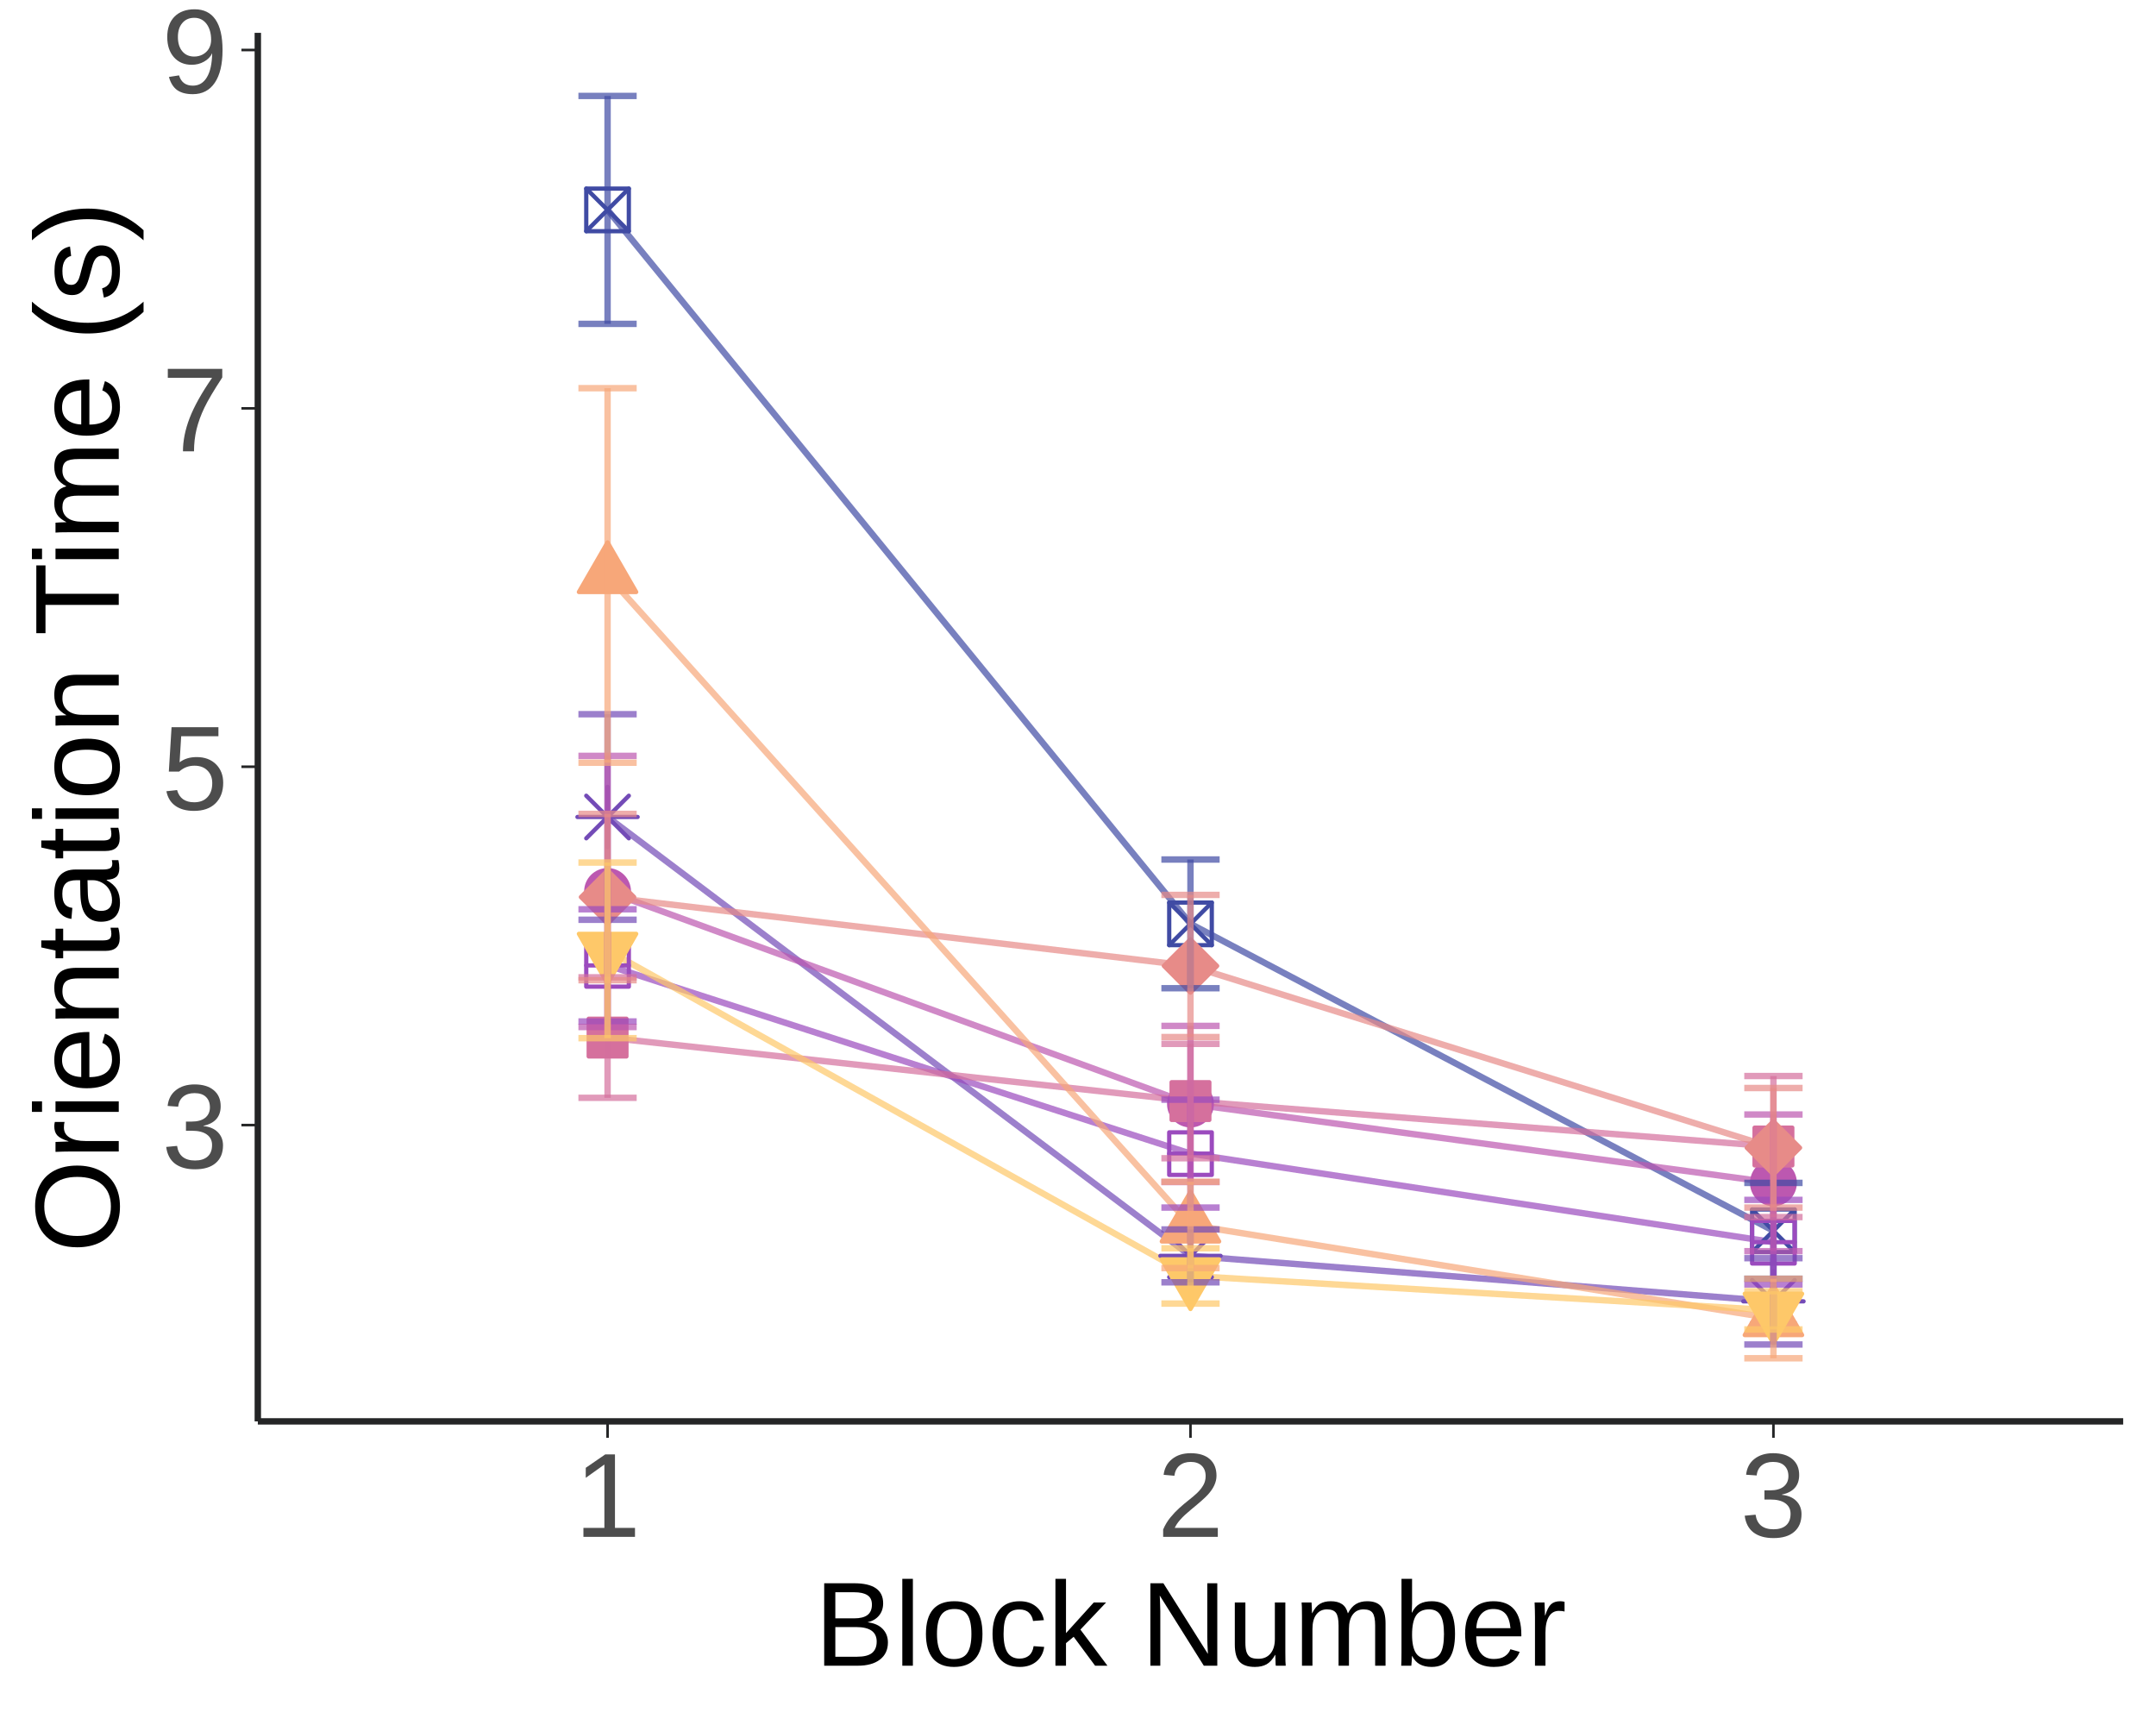
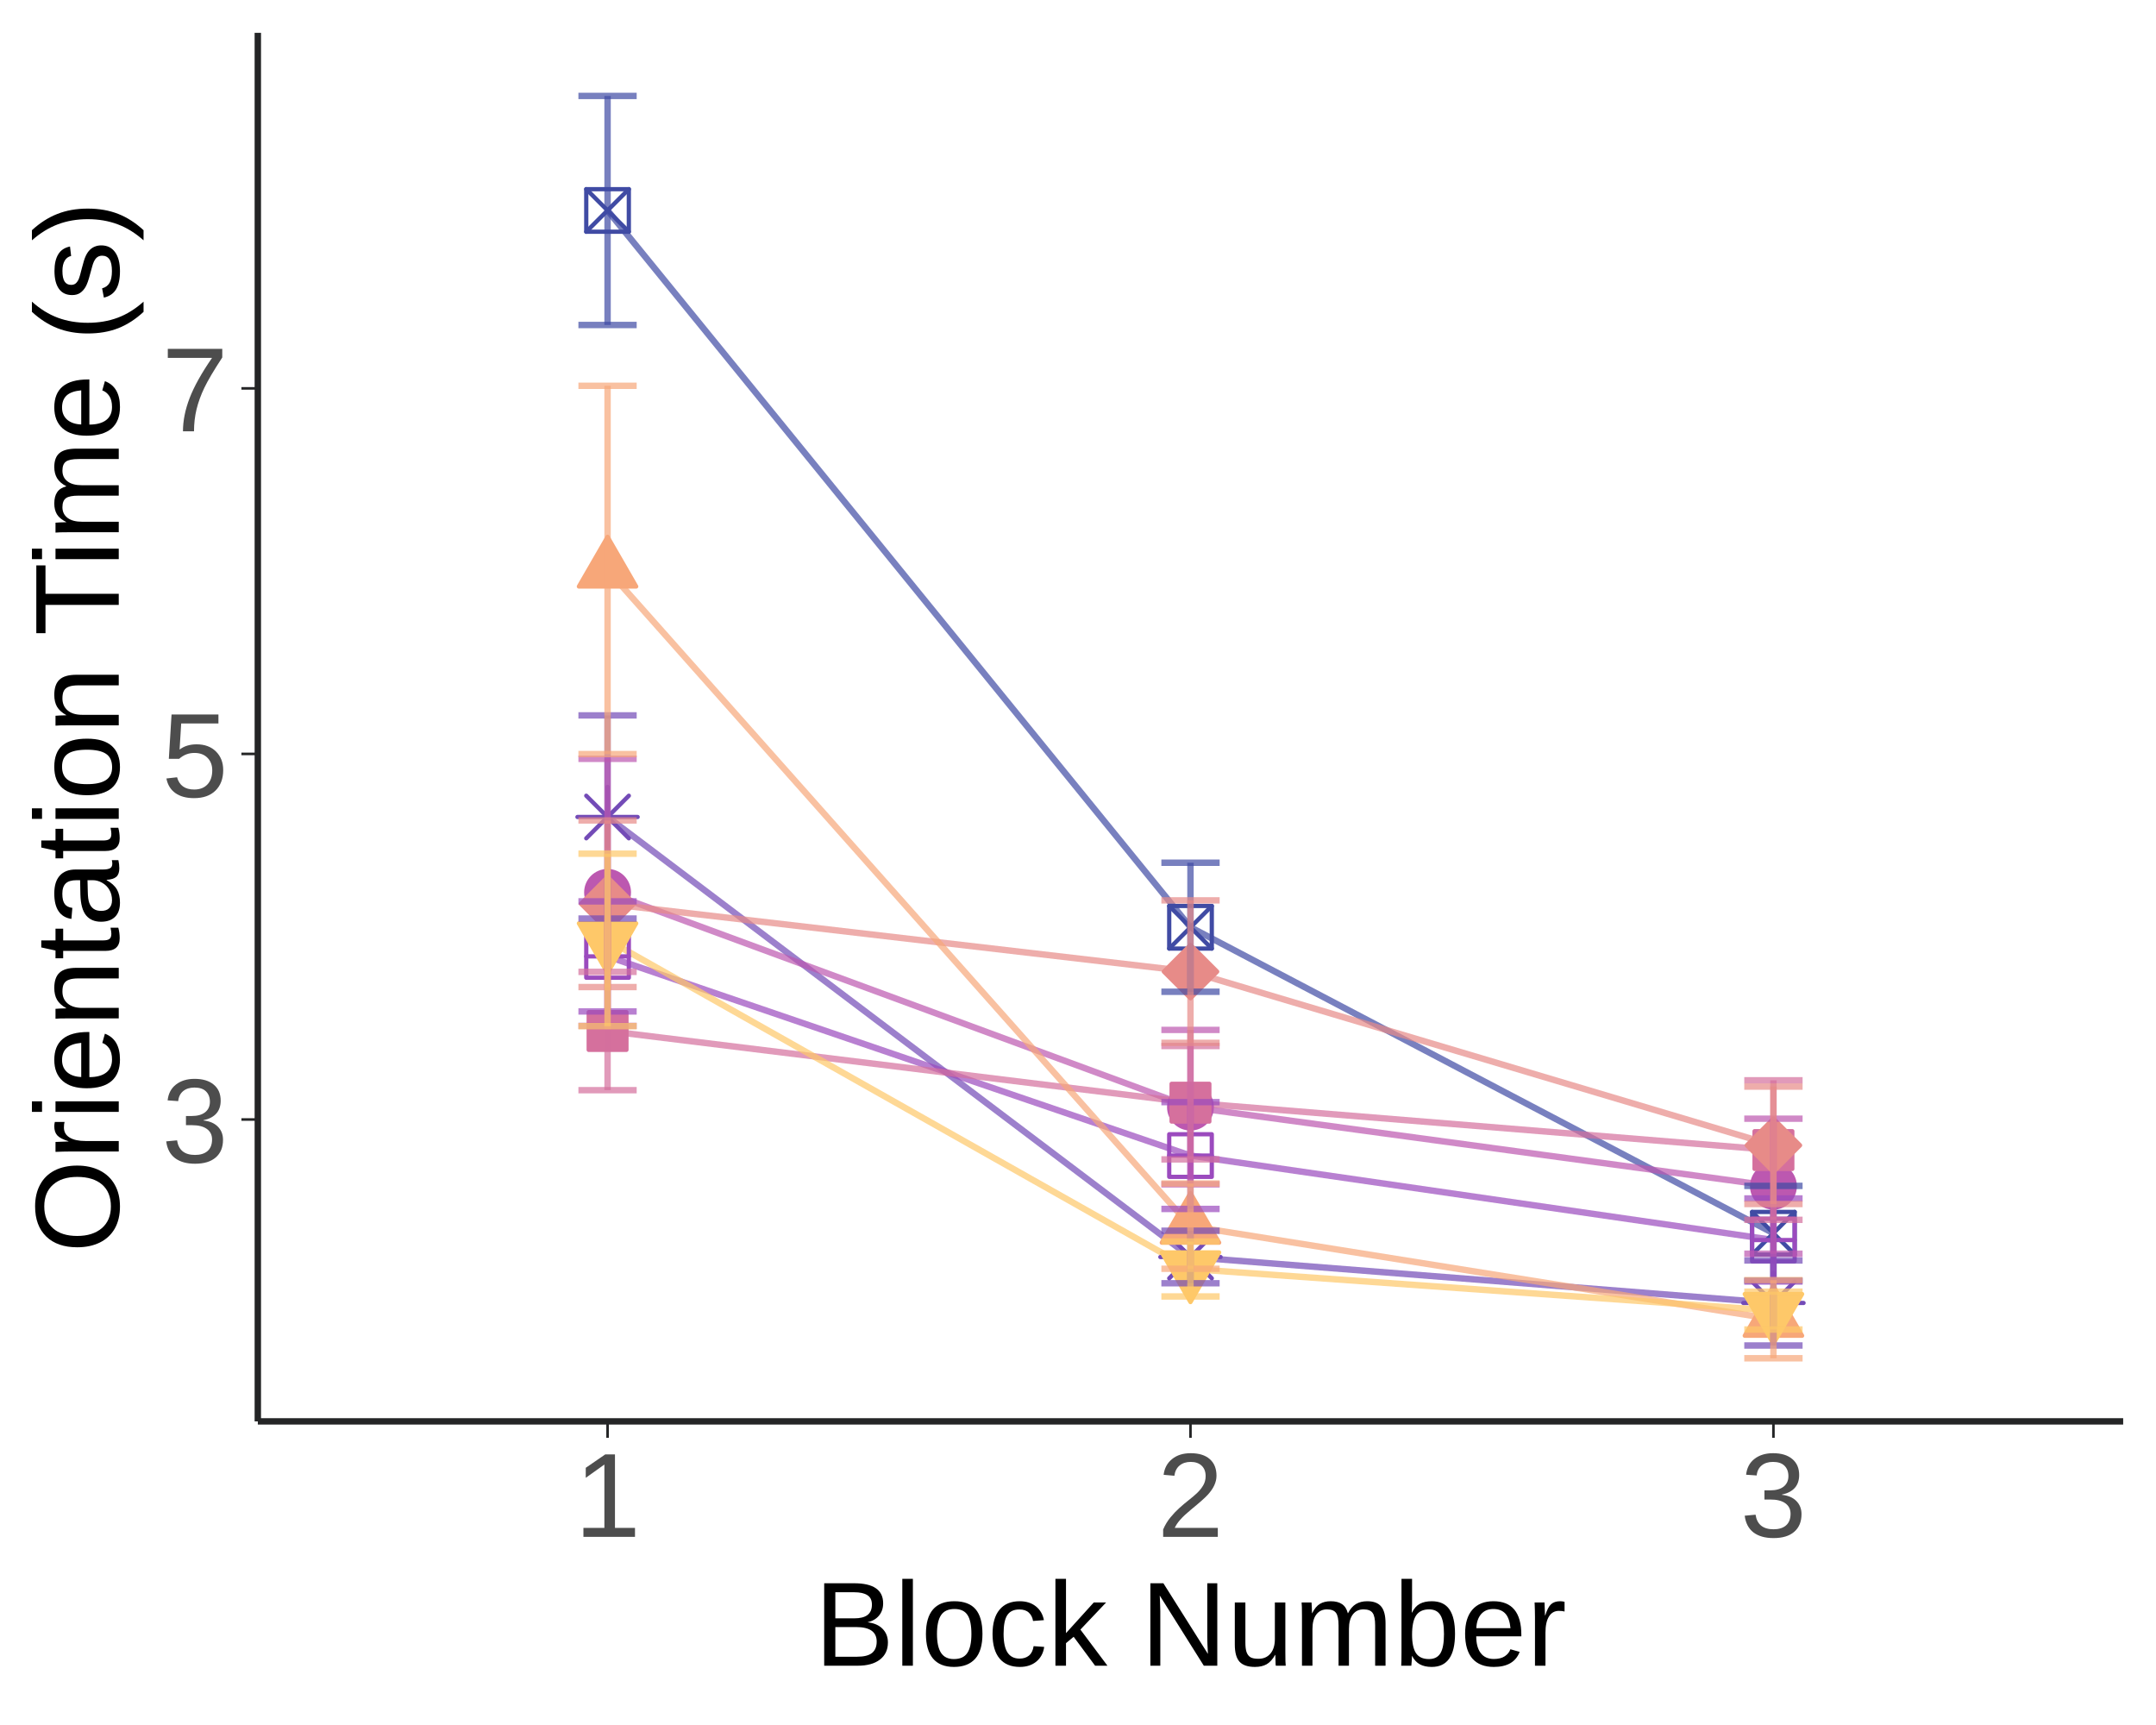
<svg xmlns="http://www.w3.org/2000/svg" class="svglite" width="360.00pt" height="288.00pt" viewBox="0 0 360.00 288.00">
  <defs>
    <style type="text/css">
    .svglite line, .svglite polyline, .svglite polygon, .svglite path, .svglite rect, .svglite circle {
      fill: none;
      stroke: #000000;
      stroke-linecap: round;
      stroke-linejoin: round;
      stroke-miterlimit: 10.00;
    }
    .svglite text {
      white-space: pre;
    }
  </style>
  </defs>
  <rect width="100%" height="100%" style="stroke: none; fill: #FFFFFF;" />
  <defs>
    <clipPath id="cpMC4wMHwzNjAuMDB8MC4wMHwyODguMDA=">
      <rect x="0.00" y="0.00" width="360.00" height="288.00" />
    </clipPath>
  </defs>
  <g clip-path="url(#cpMC4wMHwzNjAuMDB8MC4wMHwyODguMDA=)">
    <rect x="0.00" y="0.00" width="360.00" height="288.00" style="stroke-width: 1.07; stroke: #FFFFFF; fill: #FFFFFF;" />
  </g>
  <defs>
    <clipPath id="cpNDMuMDV8MzU0LjUyfDUuNDh8MjM3LjMx">
      <rect x="43.05" y="5.48" width="311.48" height="231.83" />
    </clipPath>
  </defs>
  <g clip-path="url(#cpNDMuMDV8MzU0LjUyfDUuNDh8MjM3LjMx)">
    <rect x="43.05" y="5.48" width="311.48" height="231.83" style="stroke-width: 1.07; stroke: none; fill: #FFFFFF;" />
-     <polyline points="101.45,35.04 198.78,154.24 296.12,205.49 " style="stroke-width: 1.07; stroke: #404BA4; stroke-opacity: 0.70; stroke-linecap: butt;" />
-     <polyline points="101.45,136.40 198.78,209.67 296.12,217.27 " style="stroke-width: 1.07; stroke: #734BB7; stroke-opacity: 0.70; stroke-linecap: butt;" />
-     <polyline points="101.45,161.18 198.78,192.60 296.12,207.39 " style="stroke-width: 1.07; stroke: #9B4BBE; stroke-opacity: 0.70; stroke-linecap: butt;" />
-     <polyline points="101.45,148.84 198.78,184.32 296.12,197.48 " style="stroke-width: 1.07; stroke: #BC58B0; stroke-opacity: 0.70; stroke-linecap: butt;" />
-     <polyline points="101.45,173.23 198.78,183.83 296.12,191.42 " style="stroke-width: 1.07; stroke: #D5709D; stroke-opacity: 0.70; stroke-linecap: butt;" />
-     <polyline points="101.45,149.77 198.78,161.27 296.12,191.63 " style="stroke-width: 1.07; stroke: #E78B88; stroke-opacity: 0.70; stroke-linecap: butt;" />
-     <polyline points="101.45,96.08 198.78,204.51 296.12,220.14 " style="stroke-width: 1.07; stroke: #F7A779; stroke-opacity: 0.70; stroke-linecap: butt;" />
-     <polyline points="101.45,158.67 198.78,213.02 296.12,218.77 " style="stroke-width: 1.07; stroke: #FEC869; stroke-opacity: 0.70; stroke-linecap: butt;" />
-     <rect x="97.89" y="31.49" width="7.11" height="7.11" style="stroke-width: 0.71; stroke: #404BA4;" />
-     <line x1="97.89" y1="38.60" x2="105.00" y2="31.49" style="stroke-width: 0.71; stroke: #404BA4;" />
-     <line x1="97.89" y1="31.49" x2="105.00" y2="38.60" style="stroke-width: 0.71; stroke: #404BA4;" />
+     <polyline points="101.45,35.14 198.78,154.81 296.12,205.90 " style="stroke-width: 1.07; stroke: #404BA4; stroke-opacity: 0.70; stroke-linecap: butt;" />
+     <polyline points="101.45,136.40 198.78,209.87 296.12,217.54 " style="stroke-width: 1.07; stroke: #734BB7; stroke-opacity: 0.70; stroke-linecap: butt;" />
+     <polyline points="101.45,159.68 198.78,192.93 296.12,207.03 " style="stroke-width: 1.07; stroke: #9B4BBE; stroke-opacity: 0.70; stroke-linecap: butt;" />
+     <polyline points="101.45,148.99 198.78,184.84 296.12,198.04 " style="stroke-width: 1.07; stroke: #BC58B0; stroke-opacity: 0.70; stroke-linecap: butt;" />
+     <polyline points="101.45,172.13 198.78,184.10 296.12,192.01 " style="stroke-width: 1.07; stroke: #D5709D; stroke-opacity: 0.70; stroke-linecap: butt;" />
+     <polyline points="101.45,150.89 198.78,162.22 296.12,191.22 " style="stroke-width: 1.07; stroke: #E78B88; stroke-opacity: 0.70; stroke-linecap: butt;" />
+     <polyline points="101.45,95.16 198.78,204.71 296.12,220.25 " style="stroke-width: 1.07; stroke: #F7A779; stroke-opacity: 0.70; stroke-linecap: butt;" />
+     <polyline points="101.45,156.93 198.78,211.86 296.12,218.81 " style="stroke-width: 1.07; stroke: #FEC869; stroke-opacity: 0.70; stroke-linecap: butt;" />
+     <rect x="97.89" y="31.58" width="7.11" height="7.11" style="stroke-width: 0.71; stroke: #404BA4;" />
+     <line x1="97.89" y1="38.69" x2="105.00" y2="31.58" style="stroke-width: 0.71; stroke: #404BA4;" />
+     <line x1="97.89" y1="31.58" x2="105.00" y2="38.69" style="stroke-width: 0.71; stroke: #404BA4;" />
    <line x1="97.89" y1="139.96" x2="105.00" y2="132.85" style="stroke-width: 0.71; stroke: #734BB7;" />
    <line x1="97.89" y1="132.85" x2="105.00" y2="139.96" style="stroke-width: 0.71; stroke: #734BB7;" />
    <line x1="96.42" y1="136.40" x2="106.47" y2="136.40" style="stroke-width: 0.71; stroke: #734BB7;" />
-     <line x1="101.45" y1="141.43" x2="101.45" y2="131.37" style="stroke-width: 0.71; stroke: #734BB7;" />
-     <line x1="97.89" y1="161.18" x2="105.00" y2="161.18" style="stroke-width: 0.71; stroke: #9B4BBE;" />
-     <line x1="101.45" y1="164.73" x2="101.45" y2="157.62" style="stroke-width: 0.71; stroke: #9B4BBE;" />
-     <rect x="97.89" y="157.62" width="7.11" height="7.11" style="stroke-width: 0.71; stroke: #9B4BBE;" />
-     <circle cx="101.45" cy="148.84" r="3.56" style="stroke-width: 0.71; stroke: #BC58B0; fill: #BC58B0;" />
-     <rect x="98.30" y="170.08" width="6.30" height="6.30" style="stroke-width: 0.71; stroke: #D5709D; fill: #D5709D;" />
-     <polygon points="101.45,154.22 105.90,149.77 101.45,145.31 96.99,149.77 " style="stroke-width: 0.71; stroke: #E78B88; fill: #E78B88;" />
-     <polygon points="101.45,90.55 106.23,98.84 96.66,98.84 " style="stroke-width: 0.71; stroke: #F7A779; fill: #F7A779;" />
-     <polygon points="101.45,164.20 106.23,155.91 96.66,155.91 " style="stroke-width: 0.71; stroke: #FEC869; fill: #FEC869;" />
-     <rect x="195.23" y="150.69" width="7.11" height="7.11" style="stroke-width: 0.71; stroke: #404BA4;" />
-     <line x1="195.23" y1="157.80" x2="202.34" y2="150.69" style="stroke-width: 0.71; stroke: #404BA4;" />
-     <line x1="195.23" y1="150.69" x2="202.34" y2="157.80" style="stroke-width: 0.71; stroke: #404BA4;" />
-     <line x1="195.23" y1="213.23" x2="202.34" y2="206.12" style="stroke-width: 0.71; stroke: #734BB7;" />
-     <line x1="195.23" y1="206.12" x2="202.34" y2="213.23" style="stroke-width: 0.71; stroke: #734BB7;" />
-     <line x1="193.75" y1="209.67" x2="203.81" y2="209.67" style="stroke-width: 0.71; stroke: #734BB7;" />
-     <line x1="198.78" y1="214.70" x2="198.78" y2="204.65" style="stroke-width: 0.71; stroke: #734BB7;" />
-     <line x1="195.23" y1="192.60" x2="202.34" y2="192.60" style="stroke-width: 0.71; stroke: #9B4BBE;" />
-     <line x1="198.78" y1="196.16" x2="198.78" y2="189.05" style="stroke-width: 0.71; stroke: #9B4BBE;" />
-     <rect x="195.23" y="189.05" width="7.11" height="7.11" style="stroke-width: 0.71; stroke: #9B4BBE;" />
-     <circle cx="198.78" cy="184.32" r="3.56" style="stroke-width: 0.71; stroke: #BC58B0; fill: #BC58B0;" />
-     <rect x="195.63" y="180.68" width="6.30" height="6.30" style="stroke-width: 0.71; stroke: #D5709D; fill: #D5709D;" />
-     <polygon points="198.78,165.73 203.24,161.27 198.78,156.82 194.33,161.27 " style="stroke-width: 0.71; stroke: #E78B88; fill: #E78B88;" />
-     <polygon points="198.78,198.98 203.57,207.27 193.99,207.27 " style="stroke-width: 0.71; stroke: #F7A779; fill: #F7A779;" />
-     <polygon points="198.78,218.55 203.57,210.26 193.99,210.26 " style="stroke-width: 0.71; stroke: #FEC869; fill: #FEC869;" />
-     <rect x="292.56" y="201.93" width="7.11" height="7.11" style="stroke-width: 0.71; stroke: #404BA4;" />
-     <line x1="292.56" y1="209.05" x2="299.67" y2="201.93" style="stroke-width: 0.71; stroke: #404BA4;" />
-     <line x1="292.56" y1="201.93" x2="299.67" y2="209.05" style="stroke-width: 0.71; stroke: #404BA4;" />
-     <line x1="292.56" y1="220.82" x2="299.67" y2="213.71" style="stroke-width: 0.71; stroke: #734BB7;" />
-     <line x1="292.56" y1="213.71" x2="299.67" y2="220.82" style="stroke-width: 0.71; stroke: #734BB7;" />
-     <line x1="291.09" y1="217.27" x2="301.15" y2="217.27" style="stroke-width: 0.71; stroke: #734BB7;" />
-     <line x1="296.12" y1="222.29" x2="296.12" y2="212.24" style="stroke-width: 0.71; stroke: #734BB7;" />
-     <line x1="292.56" y1="207.39" x2="299.67" y2="207.39" style="stroke-width: 0.71; stroke: #9B4BBE;" />
-     <line x1="296.12" y1="210.95" x2="296.12" y2="203.84" style="stroke-width: 0.71; stroke: #9B4BBE;" />
-     <rect x="292.56" y="203.84" width="7.11" height="7.11" style="stroke-width: 0.71; stroke: #9B4BBE;" />
-     <circle cx="296.12" cy="197.48" r="3.56" style="stroke-width: 0.71; stroke: #BC58B0; fill: #BC58B0;" />
-     <rect x="292.97" y="188.27" width="6.30" height="6.30" style="stroke-width: 0.71; stroke: #D5709D; fill: #D5709D;" />
-     <polygon points="296.12,196.09 300.57,191.63 296.12,187.18 291.66,191.63 " style="stroke-width: 0.71; stroke: #E78B88; fill: #E78B88;" />
-     <polygon points="296.12,214.61 300.91,222.90 291.33,222.90 " style="stroke-width: 0.71; stroke: #F7A779; fill: #F7A779;" />
-     <polygon points="296.12,224.29 300.91,216.00 291.33,216.00 " style="stroke-width: 0.71; stroke: #FEC869; fill: #FEC869;" />
+     <line x1="101.45" y1="141.43" x2="101.45" y2="131.38" style="stroke-width: 0.71; stroke: #734BB7;" />
+     <line x1="97.89" y1="159.68" x2="105.00" y2="159.68" style="stroke-width: 0.71; stroke: #9B4BBE;" />
+     <line x1="101.45" y1="163.24" x2="101.45" y2="156.13" style="stroke-width: 0.71; stroke: #9B4BBE;" />
+     <rect x="97.89" y="156.13" width="7.11" height="7.11" style="stroke-width: 0.71; stroke: #9B4BBE;" />
+     <circle cx="101.45" cy="148.99" r="3.56" style="stroke-width: 0.71; stroke: #BC58B0; fill: #BC58B0;" />
+     <rect x="98.30" y="168.98" width="6.30" height="6.30" style="stroke-width: 0.71; stroke: #D5709D; fill: #D5709D;" />
+     <polygon points="101.45,155.35 105.90,150.89 101.45,146.43 96.99,150.89 " style="stroke-width: 0.71; stroke: #E78B88; fill: #E78B88;" />
+     <polygon points="101.45,89.63 106.23,97.92 96.66,97.92 " style="stroke-width: 0.71; stroke: #F7A779; fill: #F7A779;" />
+     <polygon points="101.45,162.46 106.23,154.16 96.66,154.16 " style="stroke-width: 0.71; stroke: #FEC869; fill: #FEC869;" />
+     <rect x="195.23" y="151.26" width="7.11" height="7.11" style="stroke-width: 0.71; stroke: #404BA4;" />
+     <line x1="195.23" y1="158.37" x2="202.34" y2="151.26" style="stroke-width: 0.71; stroke: #404BA4;" />
+     <line x1="195.23" y1="151.26" x2="202.34" y2="158.37" style="stroke-width: 0.71; stroke: #404BA4;" />
+     <line x1="195.23" y1="213.42" x2="202.34" y2="206.31" style="stroke-width: 0.71; stroke: #734BB7;" />
+     <line x1="195.23" y1="206.31" x2="202.34" y2="213.42" style="stroke-width: 0.71; stroke: #734BB7;" />
+     <line x1="193.75" y1="209.87" x2="203.81" y2="209.87" style="stroke-width: 0.71; stroke: #734BB7;" />
+     <line x1="198.78" y1="214.89" x2="198.78" y2="204.84" style="stroke-width: 0.71; stroke: #734BB7;" />
+     <line x1="195.23" y1="192.93" x2="202.34" y2="192.93" style="stroke-width: 0.71; stroke: #9B4BBE;" />
+     <line x1="198.78" y1="196.48" x2="198.78" y2="189.37" style="stroke-width: 0.71; stroke: #9B4BBE;" />
+     <rect x="195.23" y="189.37" width="7.11" height="7.11" style="stroke-width: 0.71; stroke: #9B4BBE;" />
+     <circle cx="198.78" cy="184.84" r="3.56" style="stroke-width: 0.71; stroke: #BC58B0; fill: #BC58B0;" />
+     <rect x="195.63" y="180.95" width="6.30" height="6.30" style="stroke-width: 0.71; stroke: #D5709D; fill: #D5709D;" />
+     <polygon points="198.78,166.67 203.24,162.22 198.78,157.76 194.33,162.22 " style="stroke-width: 0.71; stroke: #E78B88; fill: #E78B88;" />
+     <polygon points="198.78,199.18 203.57,207.47 193.99,207.47 " style="stroke-width: 0.71; stroke: #F7A779; fill: #F7A779;" />
+     <polygon points="198.78,217.39 203.57,209.10 193.99,209.10 " style="stroke-width: 0.71; stroke: #FEC869; fill: #FEC869;" />
+     <rect x="292.56" y="202.34" width="7.11" height="7.11" style="stroke-width: 0.71; stroke: #404BA4;" />
+     <line x1="292.56" y1="209.45" x2="299.67" y2="202.34" style="stroke-width: 0.71; stroke: #404BA4;" />
+     <line x1="292.56" y1="202.34" x2="299.67" y2="209.45" style="stroke-width: 0.71; stroke: #404BA4;" />
+     <line x1="292.56" y1="221.09" x2="299.67" y2="213.98" style="stroke-width: 0.71; stroke: #734BB7;" />
+     <line x1="292.56" y1="213.98" x2="299.67" y2="221.09" style="stroke-width: 0.71; stroke: #734BB7;" />
+     <line x1="291.09" y1="217.54" x2="301.15" y2="217.54" style="stroke-width: 0.71; stroke: #734BB7;" />
+     <line x1="296.12" y1="222.56" x2="296.12" y2="212.51" style="stroke-width: 0.71; stroke: #734BB7;" />
+     <line x1="292.56" y1="207.03" x2="299.67" y2="207.03" style="stroke-width: 0.71; stroke: #9B4BBE;" />
+     <line x1="296.12" y1="210.58" x2="296.12" y2="203.47" style="stroke-width: 0.71; stroke: #9B4BBE;" />
+     <rect x="292.56" y="203.47" width="7.11" height="7.11" style="stroke-width: 0.71; stroke: #9B4BBE;" />
+     <circle cx="296.12" cy="198.04" r="3.56" style="stroke-width: 0.71; stroke: #BC58B0; fill: #BC58B0;" />
+     <rect x="292.97" y="188.86" width="6.30" height="6.30" style="stroke-width: 0.71; stroke: #D5709D; fill: #D5709D;" />
+     <polygon points="296.12,195.67 300.57,191.22 296.12,186.76 291.66,191.22 " style="stroke-width: 0.71; stroke: #E78B88; fill: #E78B88;" />
+     <polygon points="296.12,214.72 300.91,223.01 291.33,223.01 " style="stroke-width: 0.71; stroke: #F7A779; fill: #F7A779;" />
+     <polygon points="296.12,224.34 300.91,216.05 291.33,216.05 " style="stroke-width: 0.71; stroke: #FEC869; fill: #FEC869;" />
    <polyline points="96.58,16.02 106.31,16.02 " style="stroke-width: 1.07; stroke: #404BA4; stroke-opacity: 0.70; stroke-linecap: butt;" />
-     <polyline points="101.45,16.02 101.45,54.07 " style="stroke-width: 1.07; stroke: #404BA4; stroke-opacity: 0.70; stroke-linecap: butt;" />
-     <polyline points="96.58,54.07 106.31,54.07 " style="stroke-width: 1.07; stroke: #404BA4; stroke-opacity: 0.70; stroke-linecap: butt;" />
-     <polyline points="96.58,119.24 106.31,119.24 " style="stroke-width: 1.07; stroke: #734BB7; stroke-opacity: 0.70; stroke-linecap: butt;" />
-     <polyline points="101.45,119.24 101.45,153.56 " style="stroke-width: 1.07; stroke: #734BB7; stroke-opacity: 0.70; stroke-linecap: butt;" />
-     <polyline points="96.58,153.56 106.31,153.56 " style="stroke-width: 1.07; stroke: #734BB7; stroke-opacity: 0.70; stroke-linecap: butt;" />
-     <polyline points="96.58,151.81 106.31,151.81 " style="stroke-width: 1.07; stroke: #9B4BBE; stroke-opacity: 0.70; stroke-linecap: butt;" />
-     <polyline points="101.45,151.81 101.45,170.54 " style="stroke-width: 1.07; stroke: #9B4BBE; stroke-opacity: 0.70; stroke-linecap: butt;" />
-     <polyline points="96.58,170.54 106.31,170.54 " style="stroke-width: 1.07; stroke: #9B4BBE; stroke-opacity: 0.70; stroke-linecap: butt;" />
-     <polyline points="96.58,126.20 106.31,126.20 " style="stroke-width: 1.07; stroke: #BC58B0; stroke-opacity: 0.70; stroke-linecap: butt;" />
-     <polyline points="101.45,126.20 101.45,171.47 " style="stroke-width: 1.07; stroke: #BC58B0; stroke-opacity: 0.70; stroke-linecap: butt;" />
-     <polyline points="96.58,171.47 106.31,171.47 " style="stroke-width: 1.07; stroke: #BC58B0; stroke-opacity: 0.70; stroke-linecap: butt;" />
-     <polyline points="96.58,163.17 106.31,163.17 " style="stroke-width: 1.07; stroke: #D5709D; stroke-opacity: 0.70; stroke-linecap: butt;" />
-     <polyline points="101.45,163.17 101.45,183.29 " style="stroke-width: 1.07; stroke: #D5709D; stroke-opacity: 0.70; stroke-linecap: butt;" />
-     <polyline points="96.58,183.29 106.31,183.29 " style="stroke-width: 1.07; stroke: #D5709D; stroke-opacity: 0.70; stroke-linecap: butt;" />
-     <polyline points="96.58,135.89 106.31,135.89 " style="stroke-width: 1.07; stroke: #E78B88; stroke-opacity: 0.70; stroke-linecap: butt;" />
-     <polyline points="101.45,135.89 101.45,163.65 " style="stroke-width: 1.07; stroke: #E78B88; stroke-opacity: 0.70; stroke-linecap: butt;" />
-     <polyline points="96.58,163.65 106.31,163.65 " style="stroke-width: 1.07; stroke: #E78B88; stroke-opacity: 0.70; stroke-linecap: butt;" />
-     <polyline points="96.58,64.81 106.31,64.81 " style="stroke-width: 1.07; stroke: #F7A779; stroke-opacity: 0.70; stroke-linecap: butt;" />
-     <polyline points="101.45,64.81 101.45,127.34 " style="stroke-width: 1.07; stroke: #F7A779; stroke-opacity: 0.70; stroke-linecap: butt;" />
-     <polyline points="96.58,127.34 106.31,127.34 " style="stroke-width: 1.07; stroke: #F7A779; stroke-opacity: 0.70; stroke-linecap: butt;" />
-     <polyline points="96.58,144.01 106.31,144.01 " style="stroke-width: 1.07; stroke: #FEC869; stroke-opacity: 0.70; stroke-linecap: butt;" />
-     <polyline points="101.45,144.01 101.45,173.33 " style="stroke-width: 1.07; stroke: #FEC869; stroke-opacity: 0.70; stroke-linecap: butt;" />
-     <polyline points="96.58,173.33 106.31,173.33 " style="stroke-width: 1.07; stroke: #FEC869; stroke-opacity: 0.70; stroke-linecap: butt;" />
-     <polyline points="193.92,143.50 203.65,143.50 " style="stroke-width: 1.07; stroke: #404BA4; stroke-opacity: 0.70; stroke-linecap: butt;" />
-     <polyline points="198.78,143.50 198.78,164.99 " style="stroke-width: 1.07; stroke: #404BA4; stroke-opacity: 0.70; stroke-linecap: butt;" />
-     <polyline points="193.92,164.99 203.65,164.99 " style="stroke-width: 1.07; stroke: #404BA4; stroke-opacity: 0.70; stroke-linecap: butt;" />
-     <polyline points="193.92,205.26 203.65,205.26 " style="stroke-width: 1.07; stroke: #734BB7; stroke-opacity: 0.70; stroke-linecap: butt;" />
-     <polyline points="198.78,205.26 198.78,214.09 " style="stroke-width: 1.07; stroke: #734BB7; stroke-opacity: 0.70; stroke-linecap: butt;" />
-     <polyline points="193.92,214.09 203.65,214.09 " style="stroke-width: 1.07; stroke: #734BB7; stroke-opacity: 0.70; stroke-linecap: butt;" />
-     <polyline points="193.92,183.60 203.65,183.60 " style="stroke-width: 1.07; stroke: #9B4BBE; stroke-opacity: 0.70; stroke-linecap: butt;" />
-     <polyline points="198.78,183.60 198.78,201.61 " style="stroke-width: 1.07; stroke: #9B4BBE; stroke-opacity: 0.70; stroke-linecap: butt;" />
-     <polyline points="193.92,201.61 203.65,201.61 " style="stroke-width: 1.07; stroke: #9B4BBE; stroke-opacity: 0.70; stroke-linecap: butt;" />
-     <polyline points="193.92,171.28 203.65,171.28 " style="stroke-width: 1.07; stroke: #BC58B0; stroke-opacity: 0.70; stroke-linecap: butt;" />
-     <polyline points="198.78,171.28 198.78,197.35 " style="stroke-width: 1.07; stroke: #BC58B0; stroke-opacity: 0.70; stroke-linecap: butt;" />
-     <polyline points="193.92,197.35 203.65,197.35 " style="stroke-width: 1.07; stroke: #BC58B0; stroke-opacity: 0.70; stroke-linecap: butt;" />
-     <polyline points="193.92,174.28 203.65,174.28 " style="stroke-width: 1.07; stroke: #D5709D; stroke-opacity: 0.70; stroke-linecap: butt;" />
-     <polyline points="198.78,174.28 198.78,193.38 " style="stroke-width: 1.07; stroke: #D5709D; stroke-opacity: 0.70; stroke-linecap: butt;" />
-     <polyline points="193.92,193.38 203.65,193.38 " style="stroke-width: 1.07; stroke: #D5709D; stroke-opacity: 0.70; stroke-linecap: butt;" />
-     <polyline points="193.92,149.41 203.65,149.41 " style="stroke-width: 1.07; stroke: #E78B88; stroke-opacity: 0.70; stroke-linecap: butt;" />
-     <polyline points="198.78,149.41 198.78,173.14 " style="stroke-width: 1.07; stroke: #E78B88; stroke-opacity: 0.70; stroke-linecap: butt;" />
-     <polyline points="193.92,173.14 203.65,173.14 " style="stroke-width: 1.07; stroke: #E78B88; stroke-opacity: 0.70; stroke-linecap: butt;" />
-     <polyline points="193.92,197.30 203.65,197.30 " style="stroke-width: 1.07; stroke: #F7A779; stroke-opacity: 0.70; stroke-linecap: butt;" />
-     <polyline points="198.78,197.30 198.78,211.72 " style="stroke-width: 1.07; stroke: #F7A779; stroke-opacity: 0.70; stroke-linecap: butt;" />
-     <polyline points="193.92,211.72 203.65,211.72 " style="stroke-width: 1.07; stroke: #F7A779; stroke-opacity: 0.70; stroke-linecap: butt;" />
-     <polyline points="193.92,208.41 203.65,208.41 " style="stroke-width: 1.07; stroke: #FEC869; stroke-opacity: 0.70; stroke-linecap: butt;" />
-     <polyline points="198.78,208.41 198.78,217.64 " style="stroke-width: 1.07; stroke: #FEC869; stroke-opacity: 0.70; stroke-linecap: butt;" />
-     <polyline points="193.92,217.64 203.65,217.64 " style="stroke-width: 1.07; stroke: #FEC869; stroke-opacity: 0.70; stroke-linecap: butt;" />
-     <polyline points="291.25,197.49 300.99,197.49 " style="stroke-width: 1.07; stroke: #404BA4; stroke-opacity: 0.70; stroke-linecap: butt;" />
-     <polyline points="296.12,197.49 296.12,213.49 " style="stroke-width: 1.07; stroke: #404BA4; stroke-opacity: 0.70; stroke-linecap: butt;" />
-     <polyline points="291.25,213.49 300.99,213.49 " style="stroke-width: 1.07; stroke: #404BA4; stroke-opacity: 0.70; stroke-linecap: butt;" />
-     <polyline points="291.25,210.06 300.99,210.06 " style="stroke-width: 1.07; stroke: #734BB7; stroke-opacity: 0.70; stroke-linecap: butt;" />
-     <polyline points="296.12,210.06 296.12,224.47 " style="stroke-width: 1.07; stroke: #734BB7; stroke-opacity: 0.70; stroke-linecap: butt;" />
-     <polyline points="291.25,224.47 300.99,224.47 " style="stroke-width: 1.07; stroke: #734BB7; stroke-opacity: 0.70; stroke-linecap: butt;" />
-     <polyline points="291.25,200.33 300.99,200.33 " style="stroke-width: 1.07; stroke: #9B4BBE; stroke-opacity: 0.70; stroke-linecap: butt;" />
-     <polyline points="296.12,200.33 296.12,214.45 " style="stroke-width: 1.07; stroke: #9B4BBE; stroke-opacity: 0.70; stroke-linecap: butt;" />
-     <polyline points="291.25,214.45 300.99,214.45 " style="stroke-width: 1.07; stroke: #9B4BBE; stroke-opacity: 0.70; stroke-linecap: butt;" />
-     <polyline points="291.25,186.07 300.99,186.07 " style="stroke-width: 1.07; stroke: #BC58B0; stroke-opacity: 0.70; stroke-linecap: butt;" />
-     <polyline points="296.12,186.07 296.12,208.89 " style="stroke-width: 1.07; stroke: #BC58B0; stroke-opacity: 0.70; stroke-linecap: butt;" />
-     <polyline points="291.25,208.89 300.99,208.89 " style="stroke-width: 1.07; stroke: #BC58B0; stroke-opacity: 0.70; stroke-linecap: butt;" />
-     <polyline points="291.25,179.65 300.99,179.65 " style="stroke-width: 1.07; stroke: #D5709D; stroke-opacity: 0.70; stroke-linecap: butt;" />
-     <polyline points="296.12,179.65 296.12,203.20 " style="stroke-width: 1.07; stroke: #D5709D; stroke-opacity: 0.70; stroke-linecap: butt;" />
-     <polyline points="291.25,203.20 300.99,203.20 " style="stroke-width: 1.07; stroke: #D5709D; stroke-opacity: 0.70; stroke-linecap: butt;" />
-     <polyline points="291.25,181.65 300.99,181.65 " style="stroke-width: 1.07; stroke: #E78B88; stroke-opacity: 0.70; stroke-linecap: butt;" />
-     <polyline points="296.12,181.65 296.12,201.61 " style="stroke-width: 1.07; stroke: #E78B88; stroke-opacity: 0.70; stroke-linecap: butt;" />
-     <polyline points="291.25,201.61 300.99,201.61 " style="stroke-width: 1.07; stroke: #E78B88; stroke-opacity: 0.70; stroke-linecap: butt;" />
-     <polyline points="291.25,213.50 300.99,213.50 " style="stroke-width: 1.07; stroke: #F7A779; stroke-opacity: 0.70; stroke-linecap: butt;" />
-     <polyline points="296.12,213.50 296.12,226.77 " style="stroke-width: 1.07; stroke: #F7A779; stroke-opacity: 0.70; stroke-linecap: butt;" />
+     <polyline points="101.45,16.02 101.45,54.26 " style="stroke-width: 1.07; stroke: #404BA4; stroke-opacity: 0.70; stroke-linecap: butt;" />
+     <polyline points="96.58,54.26 106.31,54.26 " style="stroke-width: 1.07; stroke: #404BA4; stroke-opacity: 0.70; stroke-linecap: butt;" />
+     <polyline points="96.58,119.44 106.31,119.44 " style="stroke-width: 1.07; stroke: #734BB7; stroke-opacity: 0.70; stroke-linecap: butt;" />
+     <polyline points="101.45,119.44 101.45,153.36 " style="stroke-width: 1.07; stroke: #734BB7; stroke-opacity: 0.70; stroke-linecap: butt;" />
+     <polyline points="96.58,153.36 106.31,153.36 " style="stroke-width: 1.07; stroke: #734BB7; stroke-opacity: 0.70; stroke-linecap: butt;" />
+     <polyline points="96.58,150.49 106.31,150.49 " style="stroke-width: 1.07; stroke: #9B4BBE; stroke-opacity: 0.70; stroke-linecap: butt;" />
+     <polyline points="101.45,150.49 101.45,168.87 " style="stroke-width: 1.07; stroke: #9B4BBE; stroke-opacity: 0.70; stroke-linecap: butt;" />
+     <polyline points="96.58,168.87 106.31,168.87 " style="stroke-width: 1.07; stroke: #9B4BBE; stroke-opacity: 0.70; stroke-linecap: butt;" />
+     <polyline points="96.58,126.69 106.31,126.69 " style="stroke-width: 1.07; stroke: #BC58B0; stroke-opacity: 0.70; stroke-linecap: butt;" />
+     <polyline points="101.45,126.69 101.45,171.28 " style="stroke-width: 1.07; stroke: #BC58B0; stroke-opacity: 0.70; stroke-linecap: butt;" />
+     <polyline points="96.58,171.28 106.31,171.28 " style="stroke-width: 1.07; stroke: #BC58B0; stroke-opacity: 0.70; stroke-linecap: butt;" />
+     <polyline points="96.58,162.26 106.31,162.26 " style="stroke-width: 1.07; stroke: #D5709D; stroke-opacity: 0.70; stroke-linecap: butt;" />
+     <polyline points="101.45,162.26 101.45,182.01 " style="stroke-width: 1.07; stroke: #D5709D; stroke-opacity: 0.70; stroke-linecap: butt;" />
+     <polyline points="96.58,182.01 106.31,182.01 " style="stroke-width: 1.07; stroke: #D5709D; stroke-opacity: 0.70; stroke-linecap: butt;" />
+     <polyline points="96.58,136.98 106.31,136.98 " style="stroke-width: 1.07; stroke: #E78B88; stroke-opacity: 0.70; stroke-linecap: butt;" />
+     <polyline points="101.45,136.98 101.45,164.80 " style="stroke-width: 1.07; stroke: #E78B88; stroke-opacity: 0.70; stroke-linecap: butt;" />
+     <polyline points="96.58,164.80 106.31,164.80 " style="stroke-width: 1.07; stroke: #E78B88; stroke-opacity: 0.70; stroke-linecap: butt;" />
+     <polyline points="96.58,64.41 106.31,64.41 " style="stroke-width: 1.07; stroke: #F7A779; stroke-opacity: 0.70; stroke-linecap: butt;" />
+     <polyline points="101.45,64.41 101.45,125.90 " style="stroke-width: 1.07; stroke: #F7A779; stroke-opacity: 0.70; stroke-linecap: butt;" />
+     <polyline points="96.58,125.90 106.31,125.90 " style="stroke-width: 1.07; stroke: #F7A779; stroke-opacity: 0.70; stroke-linecap: butt;" />
+     <polyline points="96.58,142.53 106.31,142.53 " style="stroke-width: 1.07; stroke: #FEC869; stroke-opacity: 0.70; stroke-linecap: butt;" />
+     <polyline points="101.45,142.53 101.45,171.32 " style="stroke-width: 1.07; stroke: #FEC869; stroke-opacity: 0.70; stroke-linecap: butt;" />
+     <polyline points="96.58,171.32 106.31,171.32 " style="stroke-width: 1.07; stroke: #FEC869; stroke-opacity: 0.70; stroke-linecap: butt;" />
+     <polyline points="193.92,144.04 203.65,144.04 " style="stroke-width: 1.07; stroke: #404BA4; stroke-opacity: 0.70; stroke-linecap: butt;" />
+     <polyline points="198.78,144.04 198.78,165.58 " style="stroke-width: 1.07; stroke: #404BA4; stroke-opacity: 0.70; stroke-linecap: butt;" />
+     <polyline points="193.92,165.58 203.65,165.58 " style="stroke-width: 1.07; stroke: #404BA4; stroke-opacity: 0.70; stroke-linecap: butt;" />
+     <polyline points="193.92,205.48 203.65,205.48 " style="stroke-width: 1.07; stroke: #734BB7; stroke-opacity: 0.70; stroke-linecap: butt;" />
+     <polyline points="198.78,205.48 198.78,214.25 " style="stroke-width: 1.07; stroke: #734BB7; stroke-opacity: 0.70; stroke-linecap: butt;" />
+     <polyline points="193.92,214.25 203.65,214.25 " style="stroke-width: 1.07; stroke: #734BB7; stroke-opacity: 0.70; stroke-linecap: butt;" />
+     <polyline points="193.92,184.01 203.65,184.01 " style="stroke-width: 1.07; stroke: #9B4BBE; stroke-opacity: 0.70; stroke-linecap: butt;" />
+     <polyline points="198.78,184.01 198.78,201.84 " style="stroke-width: 1.07; stroke: #9B4BBE; stroke-opacity: 0.70; stroke-linecap: butt;" />
+     <polyline points="193.92,201.84 203.65,201.84 " style="stroke-width: 1.07; stroke: #9B4BBE; stroke-opacity: 0.70; stroke-linecap: butt;" />
+     <polyline points="193.92,171.95 203.65,171.95 " style="stroke-width: 1.07; stroke: #BC58B0; stroke-opacity: 0.70; stroke-linecap: butt;" />
+     <polyline points="198.78,171.95 198.78,197.73 " style="stroke-width: 1.07; stroke: #BC58B0; stroke-opacity: 0.70; stroke-linecap: butt;" />
+     <polyline points="193.92,197.73 203.65,197.73 " style="stroke-width: 1.07; stroke: #BC58B0; stroke-opacity: 0.70; stroke-linecap: butt;" />
+     <polyline points="193.92,174.64 203.65,174.64 " style="stroke-width: 1.07; stroke: #D5709D; stroke-opacity: 0.70; stroke-linecap: butt;" />
+     <polyline points="198.78,174.64 198.78,193.57 " style="stroke-width: 1.07; stroke: #D5709D; stroke-opacity: 0.70; stroke-linecap: butt;" />
+     <polyline points="193.92,193.57 203.65,193.57 " style="stroke-width: 1.07; stroke: #D5709D; stroke-opacity: 0.70; stroke-linecap: butt;" />
+     <polyline points="193.92,150.32 203.65,150.32 " style="stroke-width: 1.07; stroke: #E78B88; stroke-opacity: 0.70; stroke-linecap: butt;" />
+     <polyline points="198.78,150.32 198.78,174.11 " style="stroke-width: 1.07; stroke: #E78B88; stroke-opacity: 0.70; stroke-linecap: butt;" />
+     <polyline points="193.92,174.11 203.65,174.11 " style="stroke-width: 1.07; stroke: #E78B88; stroke-opacity: 0.70; stroke-linecap: butt;" />
+     <polyline points="193.92,197.59 203.65,197.59 " style="stroke-width: 1.07; stroke: #F7A779; stroke-opacity: 0.70; stroke-linecap: butt;" />
+     <polyline points="198.78,197.59 198.78,211.83 " style="stroke-width: 1.07; stroke: #F7A779; stroke-opacity: 0.70; stroke-linecap: butt;" />
+     <polyline points="193.92,211.83 203.65,211.83 " style="stroke-width: 1.07; stroke: #F7A779; stroke-opacity: 0.70; stroke-linecap: butt;" />
+     <polyline points="193.92,207.28 203.65,207.28 " style="stroke-width: 1.07; stroke: #FEC869; stroke-opacity: 0.70; stroke-linecap: butt;" />
+     <polyline points="198.78,207.28 198.78,216.45 " style="stroke-width: 1.07; stroke: #FEC869; stroke-opacity: 0.70; stroke-linecap: butt;" />
+     <polyline points="193.92,216.45 203.65,216.45 " style="stroke-width: 1.07; stroke: #FEC869; stroke-opacity: 0.70; stroke-linecap: butt;" />
+     <polyline points="291.25,197.99 300.99,197.99 " style="stroke-width: 1.07; stroke: #404BA4; stroke-opacity: 0.70; stroke-linecap: butt;" />
+     <polyline points="296.12,197.99 296.12,213.81 " style="stroke-width: 1.07; stroke: #404BA4; stroke-opacity: 0.70; stroke-linecap: butt;" />
+     <polyline points="291.25,213.81 300.99,213.81 " style="stroke-width: 1.07; stroke: #404BA4; stroke-opacity: 0.70; stroke-linecap: butt;" />
+     <polyline points="291.25,210.44 300.99,210.44 " style="stroke-width: 1.07; stroke: #734BB7; stroke-opacity: 0.70; stroke-linecap: butt;" />
+     <polyline points="296.12,210.44 296.12,224.64 " style="stroke-width: 1.07; stroke: #734BB7; stroke-opacity: 0.70; stroke-linecap: butt;" />
+     <polyline points="291.25,224.64 300.99,224.64 " style="stroke-width: 1.07; stroke: #734BB7; stroke-opacity: 0.70; stroke-linecap: butt;" />
+     <polyline points="291.25,200.09 300.99,200.09 " style="stroke-width: 1.07; stroke: #9B4BBE; stroke-opacity: 0.70; stroke-linecap: butt;" />
+     <polyline points="296.12,200.09 296.12,213.96 " style="stroke-width: 1.07; stroke: #9B4BBE; stroke-opacity: 0.70; stroke-linecap: butt;" />
+     <polyline points="291.25,213.96 300.99,213.96 " style="stroke-width: 1.07; stroke: #9B4BBE; stroke-opacity: 0.70; stroke-linecap: butt;" />
+     <polyline points="291.25,186.77 300.99,186.77 " style="stroke-width: 1.07; stroke: #BC58B0; stroke-opacity: 0.70; stroke-linecap: butt;" />
+     <polyline points="296.12,186.77 296.12,209.32 " style="stroke-width: 1.07; stroke: #BC58B0; stroke-opacity: 0.70; stroke-linecap: butt;" />
+     <polyline points="291.25,209.32 300.99,209.32 " style="stroke-width: 1.07; stroke: #BC58B0; stroke-opacity: 0.70; stroke-linecap: butt;" />
+     <polyline points="291.25,180.36 300.99,180.36 " style="stroke-width: 1.07; stroke: #D5709D; stroke-opacity: 0.70; stroke-linecap: butt;" />
+     <polyline points="296.12,180.36 296.12,203.66 " style="stroke-width: 1.07; stroke: #D5709D; stroke-opacity: 0.70; stroke-linecap: butt;" />
+     <polyline points="291.25,203.66 300.99,203.66 " style="stroke-width: 1.07; stroke: #D5709D; stroke-opacity: 0.70; stroke-linecap: butt;" />
+     <polyline points="291.25,181.41 300.99,181.41 " style="stroke-width: 1.07; stroke: #E78B88; stroke-opacity: 0.70; stroke-linecap: butt;" />
+     <polyline points="296.12,181.41 296.12,201.02 " style="stroke-width: 1.07; stroke: #E78B88; stroke-opacity: 0.70; stroke-linecap: butt;" />
+     <polyline points="291.25,201.02 300.99,201.02 " style="stroke-width: 1.07; stroke: #E78B88; stroke-opacity: 0.70; stroke-linecap: butt;" />
+     <polyline points="291.25,213.72 300.99,213.72 " style="stroke-width: 1.07; stroke: #F7A779; stroke-opacity: 0.70; stroke-linecap: butt;" />
+     <polyline points="296.12,213.72 296.12,226.77 " style="stroke-width: 1.07; stroke: #F7A779; stroke-opacity: 0.70; stroke-linecap: butt;" />
    <polyline points="291.25,226.77 300.99,226.77 " style="stroke-width: 1.07; stroke: #F7A779; stroke-opacity: 0.70; stroke-linecap: butt;" />
-     <polyline points="291.25,215.57 300.99,215.57 " style="stroke-width: 1.07; stroke: #FEC869; stroke-opacity: 0.70; stroke-linecap: butt;" />
-     <polyline points="296.12,215.57 296.12,221.96 " style="stroke-width: 1.07; stroke: #FEC869; stroke-opacity: 0.70; stroke-linecap: butt;" />
-     <polyline points="291.25,221.96 300.99,221.96 " style="stroke-width: 1.07; stroke: #FEC869; stroke-opacity: 0.70; stroke-linecap: butt;" />
+     <polyline points="291.25,215.65 300.99,215.65 " style="stroke-width: 1.07; stroke: #FEC869; stroke-opacity: 0.70; stroke-linecap: butt;" />
+     <polyline points="296.12,215.65 296.12,221.97 " style="stroke-width: 1.07; stroke: #FEC869; stroke-opacity: 0.70; stroke-linecap: butt;" />
+     <polyline points="291.25,221.97 300.99,221.97 " style="stroke-width: 1.07; stroke: #FEC869; stroke-opacity: 0.70; stroke-linecap: butt;" />
  </g>
  <g clip-path="url(#cpMC4wMHwzNjAuMDB8MC4wMHwyODguMDA=)">
    <polyline points="43.05,237.31 43.05,5.48 " style="stroke-width: 1.07; stroke: #242526; stroke-linecap: butt;" />
-     <text x="38.11" y="195.02" text-anchor="end" style="font-size: 20.00px;fill: #4D4D4D; font-family: &quot;Arial&quot;;" textLength="11.12px" lengthAdjust="spacingAndGlyphs">3</text>
-     <text x="38.11" y="135.18" text-anchor="end" style="font-size: 20.00px;fill: #4D4D4D; font-family: &quot;Arial&quot;;" textLength="11.12px" lengthAdjust="spacingAndGlyphs">5</text>
-     <text x="38.11" y="75.35" text-anchor="end" style="font-size: 20.00px;fill: #4D4D4D; font-family: &quot;Arial&quot;;" textLength="11.12px" lengthAdjust="spacingAndGlyphs">7</text>
-     <text x="38.11" y="15.52" text-anchor="end" style="font-size: 20.00px;fill: #4D4D4D; font-family: &quot;Arial&quot;;" textLength="11.12px" lengthAdjust="spacingAndGlyphs">9</text>
-     <polyline points="40.31,187.84 43.05,187.84 " style="stroke-width: 0.43; stroke: #242526; stroke-linecap: butt;" />
-     <polyline points="40.31,128.01 43.05,128.01 " style="stroke-width: 0.43; stroke: #242526; stroke-linecap: butt;" />
-     <polyline points="40.31,68.18 43.05,68.18 " style="stroke-width: 0.43; stroke: #242526; stroke-linecap: butt;" />
-     <polyline points="40.31,8.35 43.05,8.35 " style="stroke-width: 0.43; stroke: #242526; stroke-linecap: butt;" />
+     <text x="38.11" y="194.09" text-anchor="end" style="font-size: 20.00px;fill: #4D4D4D; font-family: &quot;Arial&quot;;" textLength="11.12px" lengthAdjust="spacingAndGlyphs">3</text>
+     <text x="38.11" y="133.05" text-anchor="end" style="font-size: 20.00px;fill: #4D4D4D; font-family: &quot;Arial&quot;;" textLength="11.12px" lengthAdjust="spacingAndGlyphs">5</text>
+     <text x="38.11" y="72.01" text-anchor="end" style="font-size: 20.00px;fill: #4D4D4D; font-family: &quot;Arial&quot;;" textLength="11.12px" lengthAdjust="spacingAndGlyphs">7</text>
+     <polyline points="40.31,186.91 43.05,186.91 " style="stroke-width: 0.43; stroke: #242526; stroke-linecap: butt;" />
+     <polyline points="40.31,125.87 43.05,125.87 " style="stroke-width: 0.43; stroke: #242526; stroke-linecap: butt;" />
+     <polyline points="40.31,64.84 43.05,64.84 " style="stroke-width: 0.43; stroke: #242526; stroke-linecap: butt;" />
    <polyline points="43.05,237.31 354.52,237.31 " style="stroke-width: 1.07; stroke: #242526; stroke-linecap: butt;" />
    <polyline points="101.45,240.05 101.45,237.31 " style="stroke-width: 0.43; stroke: #242526; stroke-linecap: butt;" />
    <polyline points="198.78,240.05 198.78,237.31 " style="stroke-width: 0.43; stroke: #242526; stroke-linecap: butt;" />
    <polyline points="296.12,240.05 296.12,237.31 " style="stroke-width: 0.43; stroke: #242526; stroke-linecap: butt;" />
    <text x="101.45" y="256.59" text-anchor="middle" style="font-size: 20.00px;fill: #4D4D4D; font-family: &quot;Arial&quot;;" textLength="11.12px" lengthAdjust="spacingAndGlyphs">1</text>
    <text x="198.78" y="256.59" text-anchor="middle" style="font-size: 20.00px;fill: #4D4D4D; font-family: &quot;Arial&quot;;" textLength="11.12px" lengthAdjust="spacingAndGlyphs">2</text>
    <text x="296.12" y="256.59" text-anchor="middle" style="font-size: 20.00px;fill: #4D4D4D; font-family: &quot;Arial&quot;;" textLength="11.12px" lengthAdjust="spacingAndGlyphs">3</text>
    <text x="198.78" y="278.10" text-anchor="middle" style="font-size: 20.00px; font-family: &quot;Arial&quot;;" textLength="125.60px" lengthAdjust="spacingAndGlyphs">Block Number</text>
    <text transform="translate(19.83,121.39) rotate(-90)" text-anchor="middle" style="font-size: 20.00px; font-family: &quot;Arial&quot;;" textLength="176.72px" lengthAdjust="spacingAndGlyphs">Orientation Time (s)</text>
  </g>
</svg>
